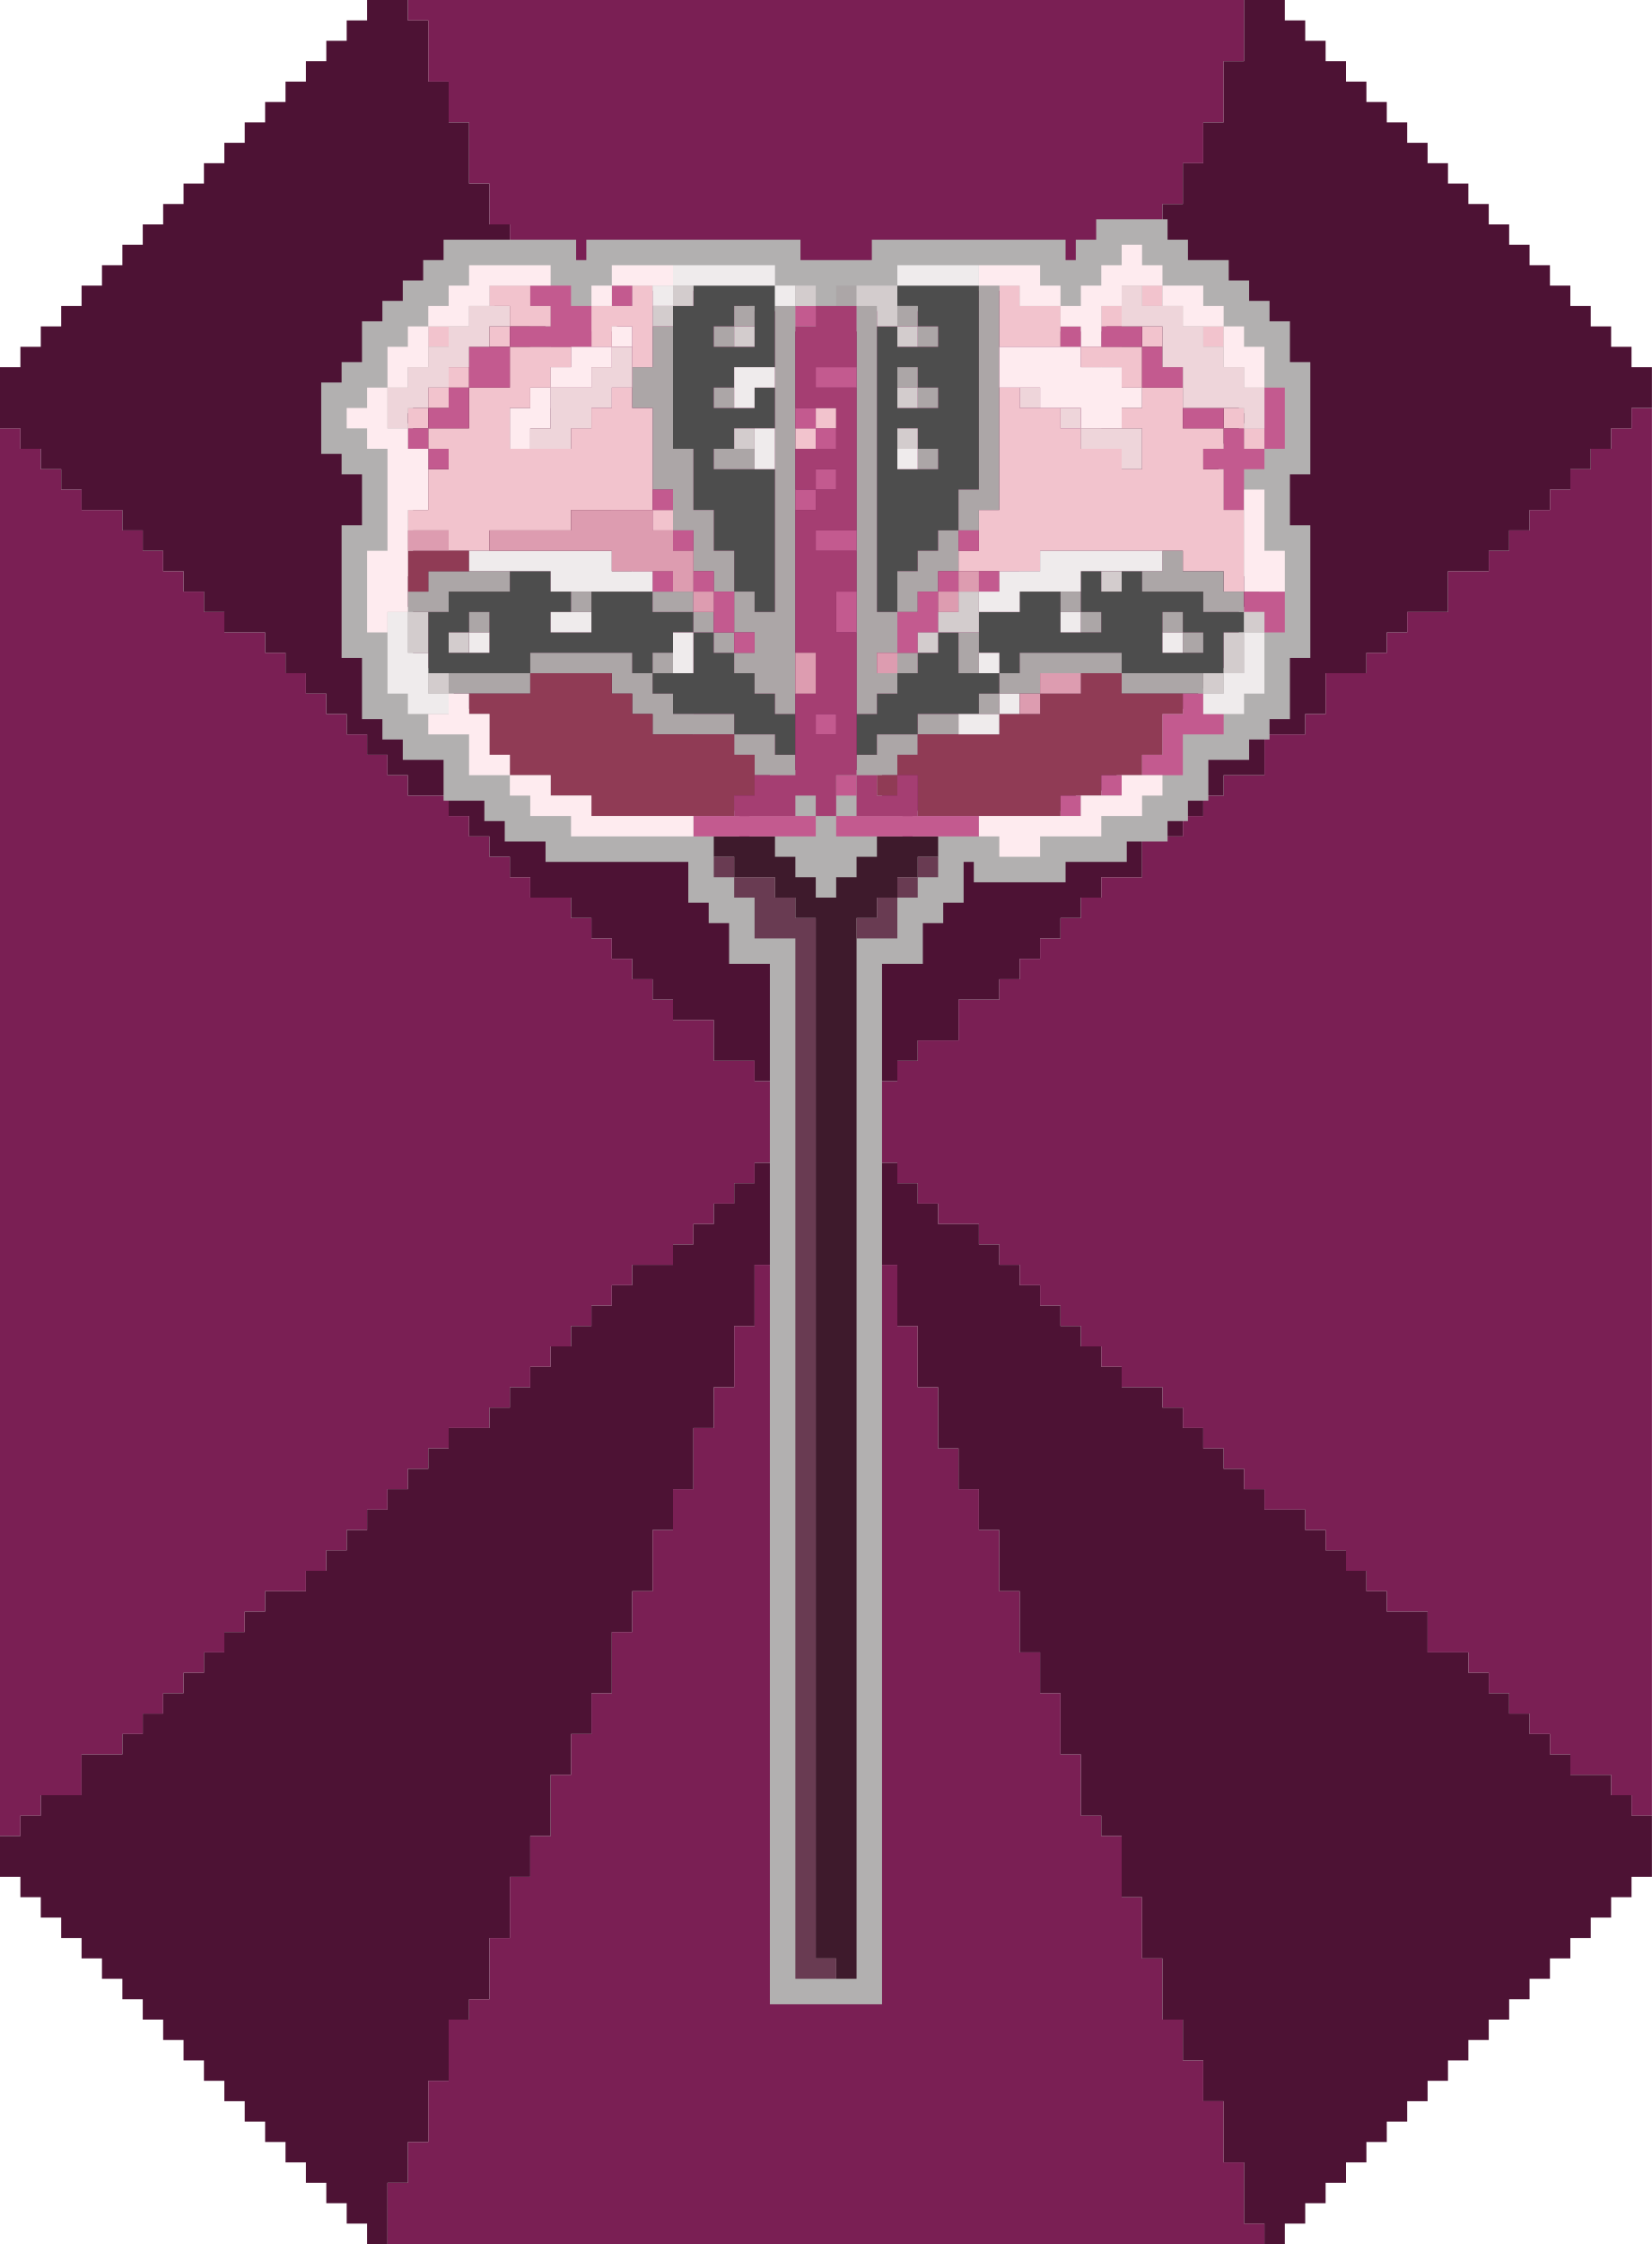
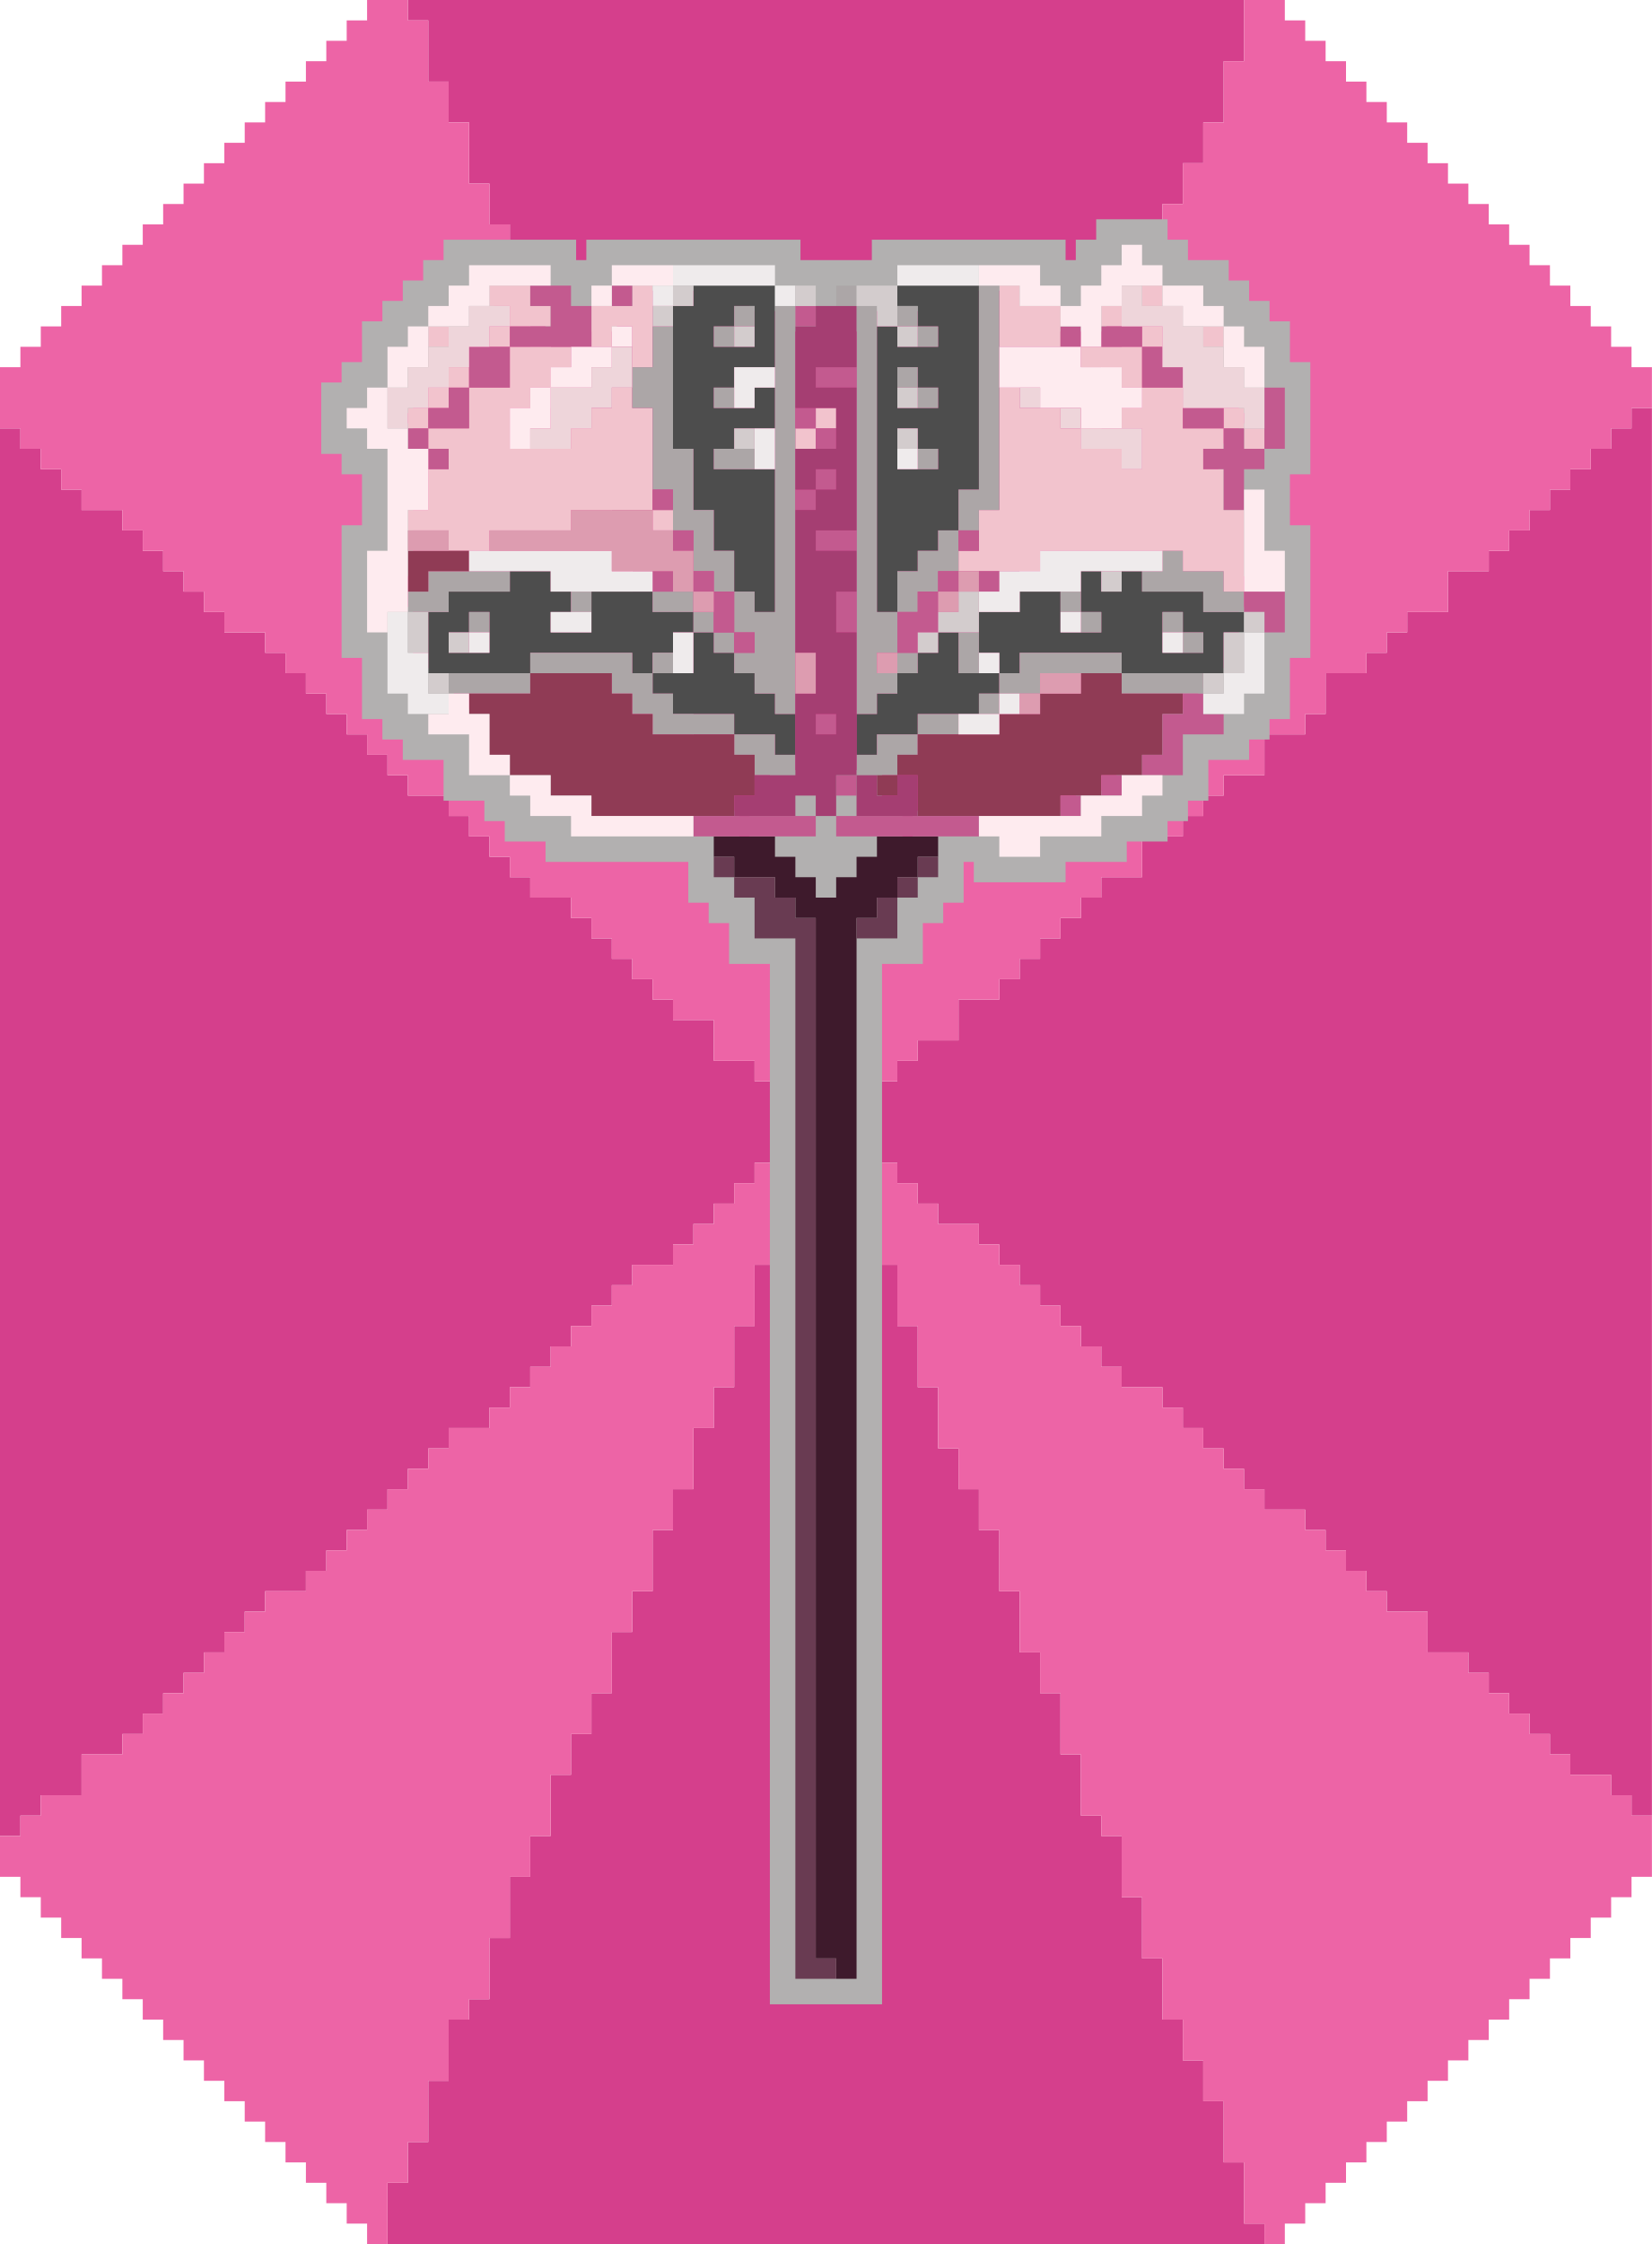
- <svg xmlns="http://www.w3.org/2000/svg" preserveAspectRatio="none" overflow="visible" style="display: block;" width="81" height="110" viewBox="0 0 81 110" fill="none">
+ <svg xmlns="http://www.w3.org/2000/svg" preserveAspectRatio="none" style="display: block;" width="81" height="110" viewBox="0 0 81 110" fill="none">
  <g id="KLON_ÅÄ°ÅESÄ°">
    <g id="Group 300">
-       <path id="color_c5e0eb_1" fill-rule="evenodd" clip-rule="evenodd" d="M20 0H61V3H60V6H59V8H58V10H57V13H56V15H55V18H54V21H53V23H52V25H51V28H50V31H49V33H48V35H47V38H46V40H45V43H44V45H43V47H42V50H41V52H40V50H39V47H38V45H37V42H36V39H35V37H34V35H33V32H32V30H31V27H30V24H29V21H28V20H27V17H26V14H25V11H24V9H23V6H22V4H21V1H20V0ZM80 20H81V89H80V88H79V87H77V86H76V85H75V84H74V83H73V82H72V81H70V79H68V78H67V77H66V76H65V75H64V74H62V73H61V72H60V71H59V70H58V69H57V68H55V67H54V66H53V65H52V64H51V63H50V62H49V61H48V60H46V59H45V58H44V57H43V56H42V54H43V53H44V52H45V51H47V49H49V48H50V47H51V46H52V45H53V44H54V43H56V41H58V40H59V39H60V38H62V36H64V35H65V33H67V32H68V31H69V30H71V28H73V27H74V26H75V25H76V24H77V23H78V22H79V21H80V20ZM0 21H1V22H2V23H3V24H4V25H6V26H7V27H8V28H9V29H10V30H11V31H13V32H14V33H15V34H16V35H17V36H18V37H19V38H20V39H22V40H23V41H24V42H25V43H26V44H28V45H29V46H30V47H31V48H32V49H33V50H35V52H37V53H38V54H39V56H38V57H37V58H36V59H35V60H34V61H33V62H31V63H30V64H29V65H28V66H27V67H26V68H25V69H24V70H22V71H21V72H20V73H19V74H18V75H17V76H16V77H15V78H13V79H12V80H11V81H10V82H9V83H8V84H7V85H6V86H4V88H2V89H1V90H0V22V21ZM40 56H41V58H42V61H43V62H44V65H45V68H46V71H47V73H48V75H49V78H50V81H51V83H52V86H53V89H54V90H55V93H56V96H57V99H58V101H59V103H60V106H61V109H62V110H19V107H20V105H21V102H22V99H23V98H24V95H25V92H26V90H27V87H28V85H29V83H30V80H31V78H32V75H33V73H34V70H35V68H36V65H37V62H38V60H39V58H40V57V56Z" fill="#7A1F54" />
-       <path id="color_ffffff_1" fill-rule="evenodd" clip-rule="evenodd" d="M18 0H20V1H21V4H22V6H23V9H24V11H25V14H26V17H27V20H28V21H29V24H30V27H31V30H32V32H33V35H34V37H35V39H36V42H37V45H38V47H39V50H40V52H41V50H42V47H43V45H44V43H45V40H46V38H47V35H48V33H49V31H50V28H51V25H52V23H53V21H54V18H55V15H56V13H57V10H58V8H59V6H60V3H61V0H63V1H64V2H65V3H66V4H67V5H68V6H69V7H70V8H71V9H72V10H73V11H74V12H75V13H76V14H77V15H78V16H79V17H80V18H81V20H80V21H79V22H78V23H77V24H76V25H75V26H74V27H73V28H71V30H69V31H68V32H67V33H65V35H64V36H62V38H60V39H59V40H58V41H56V43H54V44H53V45H52V46H51V47H50V48H49V49H47V51H45V52H44V53H43V54H42V56H43V57H44V58H45V59H46V60H48V61H49V62H50V63H51V64H52V65H53V66H54V67H55V68H57V69H58V70H59V71H60V72H61V73H62V74H64V75H65V76H66V77H67V78H68V79H70V81H72V82H73V83H74V84H75V85H76V86H77V87H79V88H80V89H81V92H80V93H79V94H78V95H77V96H76V97H75V98H74V99H73V100H72V101H71V102H70V103H69V104H68V105H67V106H66V107H65V108H64V109H63V110H62V109H61V106H60V103H59V101H58V99H57V96H56V93H55V90H54V89H53V86H52V83H51V81H50V78H49V75H48V73H47V71H46V68H45V65H44V62H43V61H42V58H41V56H40V58H39V60H38V62H37V65H36V68H35V70H34V73H33V75H32V78H31V80H30V83H29V85H28V87H27V90H26V92H25V95H24V98H23V99H22V102H21V105H20V107H19V110H18V109H17V108H16V107H15V106H14V105H13V104H12V103H11V102H10V101H9V100H8V99H7V98H6V97H5V96H4V95H3V94H2V93H1V92H0V90H1V89H2V88H4V86H6V85H7V84H8V83H9V82H10V81H11V80H12V79H13V78H15V77H16V76H17V75H18V74H19V73H20V72H21V71H22V70H24V69H25V68H26V67H27V66H28V65H29V64H30V63H31V62H33V61H34V60H35V59H36V58H37V57H38V56H39V54H38V53H37V52H35V50H33V49H32V48H31V47H30V46H29V45H28V44H26V43H25V42H24V41H23V40H22V39H20V38H19V37H18V36H17V35H16V34H15V33H14V32H13V31H11V30H10V29H9V28H8V27H7V26H6V25H4V24H3V23H2V22H1V21H0V18H1V17H2V16H3V15H4V14H5V13H6V12H7V11H8V10H9V9H10V8H11V7H12V6H13V5H14V4H15V3H16V2H17V1H18V0Z" fill="#4D1234" />
+       <path id="color_c5e0eb_1" fill-rule="evenodd" clip-rule="evenodd" d="M20 0H61V3H60V6H59V8H58V10H57V13H56V15H55V18H54V21H53V23H52V25H51V28H50V31H49V33H48V35H47V38H46V40H45V43H44V45H43V47H42V50H41V52H40V50H39V47H38V45H37V42H36V39H35V37H34V35H33V32H32V30H31V27H30V24H29V21H28V20H27V17H26V14H25V11H24V9H23V6H22V4H21V1H20V0ZM80 20H81V89H80V88H79V87H77V86H76V85H75V84H74V83H73V82H72V81H70V79H68V78H67V77H66V76H65V75H64V74H62V73H61V72H60V71H59V70H58V69H57V68H55V67H54V66H53V65H52V64H51V63H50V62H49V61H48V60H46V59H45V58H44V57H43V56H42V54H43V53H44V52H45V51H47V49H49V48H50V47H51V46H52V45H53V44H54V43H56V41H58V40H59V39H60V38H62V36H64V35H65V33H67V32H68V31H69V30H71V28H73V27H74V26H75V25H76V24H77V23H78V22H79V21H80V20ZM0 21H1V22H2V23H3V24H4V25H6V26H7V27H8V28H9V29H10V30H11V31H13V32H14V33H15V34H16V35H17V36H18V37H19V38H20V39H22V40H23V41H24V42H25V43H26V44H28V45H29V46H30V47H31V48H32V49H33V50H35V52H37V53H38V54H39V56H38V57H37V58H36V59H35V60H34V61H33V62H31V63H30V64H29V65H28V66H27V67H26V68H25V69H24V70H22V71H21V72H20V73H19V74H18V75H17V76H16V77H15V78H13V79H12V80H11V81H10V82H9V83H8V84H7V85H6V86H4V88H2V89H1V90H0V22V21ZM40 56H41V58H42V61H43V62H44V65H45V68H46V71H47V73H48V75H49V78H50V81H51V83H52V86H53V89H54V90H55V93H56V96H57V99H58V101H59V103H60V106H61V109H62V110H19V107H20V105H21V102H22V99H23V98H24V95H25V92H26V90H27V87H28V85H29V83H30V80H31V78H32V75H33V73H34V70H35V68H36V65H37V62H38V60H39V58H40V57V56Z" fill="#D53F8C" />
+       <path id="color_ffffff_1" fill-rule="evenodd" clip-rule="evenodd" d="M18 0H20V1H21V4H22V6H23V9H24V11H25V14H26V17H27V20H28V21H29V24H30V27H31V30H32V32H33V35H34V37H35V39H36V42H37V45H38V47H39V50H40V52H41V50H42V47H43V45H44V43H45V40H46V38H47V35H48V33H49V31H50V28H51V25H52V23H53V21H54V18H55V15H56V13H57V10H58V8H59V6H60V3H61V0H63V1H64V2H65V3H66V4H67V5H68V6H69V7H70V8H71V9H72V10H73V11H74V12H75V13H76V14H77V15H78V16H79V17H80V18H81V20H80V21H79V22H78V23H77V24H76V25H75V26H74V27H73V28H71V30H69V31H68V32H67V33H65V35H64V36H62V38H60V39H59V40H58V41H56V43H54V44H53V45H52V46H51V47H50V48H49V49H47V51H45V52H44V53H43V54H42V56H43V57H44V58H45V59H46V60H48V61H49V62H50V63H51V64H52V65H53V66H54V67H55V68H57V69H58V70H59V71H60V72H61V73H62V74H64V75H65V76H66V77H67V78H68V79H70V81H72V82H73V83H74V84H75V85H76V86H77V87H79V88H80V89H81V92H80V93H79V94H78V95H77V96H76V97H75V98H74V99H73V100H72V101H71V102H70V103H69V104H68V105H67V106H66V107H65V108H64V109H63V110H62V109H61V106H60V103H59V101H58V99H57V96H56V93H55V90H54V89H53V86H52V83H51V81H50V78H49V75H48V73H47V71H46V68H45V65H44V62H43V61H42V58H41V56H40V58H39V60H38V62H37V65H36V68H35V70H34V73H33V75H32V78H31V80H30V83H29V85H28V87H27V90H26V92H25V95H24V98H23V99H22V102H21V105H20V107H19V110H18V109H17V108H16V107H15V106H14V105H13V104H12V103H11V102H10V101H9V100H8V99H7V98H6V97H5V96H4V95H3V94H2V93H1V92H0V90H1V89H2V88H4V86H6V85H7V84H8V83H9V82H10V81H11V80H12V79H13V78H15V77H16V76H17V75H18V74H19V73H20V72H21V71H22V70H24V69H25V68H26V67H27V66H28V65H29V64H30V63H31V62H33V61H34V60H35V59H36V58H37V57H38V56H39V54H38V53H37V52H35V50H33V49H32V48H31V47H30V46H29V45H28V44H26V43H25V42H24V41H23V40H22V39H20V38H19V37H18V36H17V35H16V34H15V33H14V32H13V31H11V30H10V29H9V28H8V27H7V26H6V25H4V24H3V23H2V22H1V21H0V18H1V17H2V16H3V15H4V14H5V13H6V12H7V11H8V10H9V9H10V8H11V7H12V6H13V5H14V4H15V3H16V2H17V1H18V0Z" fill="#ED64A6" />
    </g>
    <path id="Union" d="M56 13H54.75V14.25H56V13ZM57 13H58.25V11.75H57V13ZM57 14H55.75V15.25H57V14ZM59 14H60.25V12.75H59V14ZM59 15H57.75V16.25H59V15ZM60 15H61.25V13.75H60V15ZM60 16H58.75V17.25H60V16ZM61 16H62.25V14.75H61V16ZM61 17H59.75V18.25H61V17ZM62 17H63.25V15.75H62V17ZM62 19H60.75V20.25H62V19ZM63 19H64.25V17.75H63V19ZM63 22V23.25H64.25V22H63ZM62 22V20.75H60.75V22H62ZM62 23V24.25H63.25V23H62ZM61 23V21.75H59.75V23H61ZM61 24H59.75V25.25H61V24ZM62 24H63.25V22.75H62V24ZM62 27H60.75V28.25H62V27ZM63 27H64.25V25.75H63V27ZM63 31V32.25H64.25V31H63ZM62 31V29.75H60.75V31H62ZM62 34V35.25H63.25V34H62ZM61 34V32.75H59.75V34H61ZM61 35V36.25H62.25V35H61ZM60 35V33.75H58.75V35H60ZM60 36V37.25H61.25V36H60ZM58 36V34.75H56.75V36H58ZM58 38V39.25H59.25V38H58ZM57 38V36.75H55.75V38H57ZM57 39V40.25H58.25V39H57ZM56 39V37.75H54.75V39H56ZM56 40V41.25H57.25V40H56ZM54 40V38.75H52.75V40H54ZM54 41V42.25H55.25V41H54ZM51 41V39.75H49.75V41H51ZM51 42V43.25H52.25V42H51ZM49 42H47.75V43.25H49V42ZM49 41H50.25V39.75H49V41ZM46 41V39.75H44.75V41H46ZM46 43V44.25H47.25V43H46ZM45 43V41.75H43.75V43H45ZM45 44V45.25H46.25V44H45ZM44 44V42.75H42.75V44H44ZM44 46V47.25H45.25V46H44ZM42 46V44.75H40.75V46H42ZM42 97V98.25H43.25V97H42ZM39 97H37.75V98.25H39V97ZM39 46H40.25V44.75H39V46ZM37 46H35.75V47.25H37V46ZM37 44H38.25V42.75H37V44ZM36 44H34.75V45.25H36V44ZM36 43H37.25V41.75H36V43ZM35 43H33.75V44.25H35V43ZM35 41H36.25V39.75H35V41ZM28 41H26.75V42.25H28V41ZM28 40H29.25V38.75H28V40ZM26 40H24.75V41.25H26V40ZM26 39H27.25V37.75H26V39ZM25 39H23.75V40.25H25V39ZM25 38H26.25V36.75H25V38ZM23 38H21.75V39.25H23V38ZM23 36H24.25V34.75H23V36ZM21 36H19.75V37.25H21V36ZM21 35H22.25V33.75H21V35ZM20 35H18.75V36.25H20V35ZM20 34H21.25V32.75H20V34ZM19 34H17.75V35.25H19V34ZM19 31H20.25V29.75H19V31ZM18 31H16.75V32.25H18V31ZM18 27V25.75H16.75V27H18ZM19 27V28.25H20.25V27H19ZM19 22H20.25V20.75H19V22ZM18 22H16.75V23.25H18V22ZM18 21H19.25V19.75H18V21ZM17 21H15.75V22.25H17V21ZM17 20V18.75H15.75V20H17ZM18 20V21.25H19.25V20H18ZM18 19V17.75H16.75V19H18ZM19 19V20.25H20.25V19H19ZM19 17V15.75H17.75V17H19ZM20 17V18.25H21.25V17H20ZM20 16V14.75H18.75V16H20ZM21 16V17.25H22.25V16H21ZM21 15V13.75H19.75V15H21ZM22 15V16.25H23.25V15H22ZM22 14V12.75H20.75V14H22ZM23 14V15.25H24.25V14H23ZM23 13V11.75H21.75V13H23ZM27 13H28.25V11.75H27V13ZM27 14H25.75V15.25H27V14ZM28 14H29.25V12.75H28V14ZM28 15H26.75V16.25H28V15ZM29 15V16.25H30.25V15H29ZM29 14V12.75H27.75V14H29ZM30 14V15.25H31.25V14H30ZM30 13V11.75H28.75V13H30ZM38 13H39.25V11.75H38V13ZM38 14H36.75V15.25H38V14ZM40 14H41.25V12.75H40V14ZM40 15H38.75V16.25H40V15ZM41 15V16.25H42.25V15H41ZM41 14V12.75H39.75V14H41ZM44 14V15.25H45.25V14H44ZM44 13V11.75H42.75V13H44ZM51 13H52.25V11.75H51V13ZM51 14H49.75V15.25H51V14ZM52 14H53.25V12.75H52V14ZM52 15H50.75V16.25H52V15ZM53 15V16.25H54.25V15H53ZM53 14V12.75H51.75V14H53ZM54 14V15.25H55.25V14H54ZM54 13V11.75H52.75V13H54ZM55 13V14.25H56.25V13H55ZM55 12V10.75H53.75V12H55ZM56 12H57.25V10.75H56V12ZM39 40H37.75V41.25H39V40ZM40 41V42.25H41.25V41H40ZM38 41V39.75H36.75V41H38ZM38 42H36.75V43.25H38V42ZM39 42H40.25V40.75H39V42ZM39 43H37.75V44.25H39V43ZM40 43H41.25V41.75H40V43ZM40 44H38.75V45.25H40V44ZM41 44V45.25H42.25V44H41ZM41 43V41.75H39.75V43H41ZM42 43V44.25H43.25V43H42ZM42 42V40.75H40.75V42H42ZM43 42V43.25H44.25V42H43ZM43 41H44.25V39.75H43V41ZM41 41H39.75V42.25H41V41ZM42 40V41.25H43.25V40H42ZM42 39H43.25V37.75H42V39ZM41 39V37.75H39.75V39H41ZM40 39H41.25V37.75H40V39ZM39 39V37.75H37.75V39H39ZM56 13V14.25H57V13V11.75H56V13ZM57 13H55.75V14H57H58.25V13H57ZM57 14V15.25H59V14V12.75H57V14ZM59 14H57.75V15H59H60.25V14H59ZM59 15V16.25H60V15V13.75H59V15ZM60 15H58.75V16H60H61.25V15H60ZM60 16V17.25H61V16V14.75H60V16ZM61 16H59.75V17H61H62.25V16H61ZM61 17V18.25H62V17V15.75H61V17ZM62 17H60.75V19H62H63.25V17H62ZM62 19V20.25H63V19V17.75H62V19ZM63 19H61.75V22H63H64.25V19H63ZM63 22V20.75H62V22V23.25H63V22ZM62 22H60.75V23H62H63.25V22H62ZM62 23V21.75H61V23V24.25H62V23ZM61 23H59.75V24H61H62.25V23H61ZM61 24V25.25H62V24V22.75H61V24ZM62 24H60.75V27H62H63.25V24H62ZM62 27V28.25H63V27V25.75H62V27ZM63 27H61.75V31H63H64.25V27H63ZM63 31V29.75H62V31V32.25H63V31ZM62 31H60.75V34H62H63.25V31H62ZM62 34V32.75H61V34V35.25H62V34ZM61 34H59.75V35H61H62.25V34H61ZM61 35V33.75H60V35V36.25H61V35ZM60 35H58.75V36H60H61.25V35H60ZM60 36V34.75H58V36V37.25H60V36ZM58 36H56.75V38H58H59.25V36H58ZM58 38V36.75H57V38V39.25H58V38ZM57 38H55.75V39H57H58.25V38H57ZM57 39V37.75H56V39V40.25H57V39ZM56 39H54.75V40H56H57.25V39H56ZM56 40V38.75H54V40V41.25H56V40ZM54 40H52.75V41H54H55.25V40H54ZM54 41V39.75H51V41V42.25H54V41ZM51 41H49.75V42H51H52.25V41H51ZM51 42V40.75H49V42V43.25H51V42ZM49 42H50.25V41H49H47.75V42H49ZM49 41V39.75H46V41V42.25H49V41ZM46 41H44.75V43H46H47.25V41H46ZM46 43V41.75H45V43V44.25H46V43ZM45 43H43.75V44H45H46.25V43H45ZM45 44V42.75H44V44V45.25H45V44ZM44 44H42.75V46H44H45.25V44H44ZM44 46V44.75H42V46V47.25H44V46ZM42 46H40.75V97H42H43.25V46H42ZM42 97V95.75H39V97V98.25H42V97ZM39 97H40.25V46H39H37.75V97H39ZM39 46V44.75H37V46V47.25H39V46ZM37 46H38.25V44H37H35.75V46H37ZM37 44V42.75H36V44V45.25H37V44ZM36 44H37.25V43H36H34.75V44H36ZM36 43V41.75H35V43V44.25H36V43ZM35 43H36.25V41H35H33.75V43H35ZM35 41V39.75H28V41V42.25H35V41ZM28 41H29.25V40H28H26.75V41H28ZM28 40V38.75H26V40V41.25H28V40ZM26 40H27.25V39H26H24.75V40H26ZM26 39V37.75H25V39V40.25H26V39ZM25 39H26.25V38H25H23.75V39H25ZM25 38V36.75H23V38V39.25H25V38ZM23 38H24.25V36H23H21.75V38H23ZM23 36V34.75H21V36V37.25H23V36ZM21 36H22.25V35H21H19.75V36H21ZM21 35V33.75H20V35V36.25H21V35ZM20 35H21.25V34H20H18.75V35H20ZM20 34V32.75H19V34V35.25H20V34ZM19 34H20.25V31H19H17.75V34H19ZM19 31V29.75H18V31V32.25H19V31ZM18 31H19.25V27H18H16.75V31H18ZM18 27V28.25H19V27V25.75H18V27ZM19 27H20.25V22H19H17.75V27H19ZM19 22V20.75H18V22V23.25H19V22ZM18 22H19.25V21H18H16.75V22H18ZM18 21V19.75H17V21V22.25H18V21ZM17 21H18.25V20H17H15.75V21H17ZM17 20V21.25H18V20V18.75H17V20ZM18 20H19.25V19H18H16.75V20H18ZM18 19V20.25H19V19V17.75H18V19ZM19 19H20.25V17H19H17.75V19H19ZM19 17V18.25H20V17V15.75H19V17ZM20 17H21.25V16H20H18.75V17H20ZM20 16V17.25H21V16V14.75H20V16ZM21 16H22.25V15H21H19.75V16H21ZM21 15V16.25H22V15V13.75H21V15ZM22 15H23.25V14H22H20.75V15H22ZM22 14V15.25H23V14V12.75H22V14ZM23 14H24.25V13H23H21.75V14H23ZM23 13V14.25H27V13V11.75H23V13ZM27 13H25.75V14H27H28.25V13H27ZM27 14V15.25H28V14V12.75H27V14ZM28 14H26.75V15H28H29.25V14H28ZM28 15V16.25H29V15V13.75H28V15ZM29 15H30.25V14H29H27.75V15H29ZM29 14V15.25H30V14V12.75H29V14ZM30 14H31.25V13H30H28.75V14H30ZM30 13V14.25H38V13V11.75H30V13ZM38 13H36.75V14H38H39.25V13H38ZM38 14V15.25H40V14V12.75H38V14ZM40 14H38.75V15H40H41.25V14H40ZM40 15V16.25H41V15V13.75H40V15ZM41 15H42.25V14H41H39.75V15H41ZM41 14V15.25H44V14V12.75H41V14ZM44 14H45.25V13H44H42.75V14H44ZM44 13V14.25H51V13V11.75H44V13ZM51 13H49.75V14H51H52.25V13H51ZM51 14V15.25H52V14V12.75H51V14ZM52 14H50.75V15H52H53.25V14H52ZM52 15V16.25H53V15V13.75H52V15ZM53 15H54.25V14H53H51.75V15H53ZM53 14V15.25H54V14V12.75H53V14ZM54 14H55.25V13H54H52.75V14H54ZM54 13V14.25H55V13V11.75H54V13ZM55 13H56.25V12H55H53.75V13H55ZM55 12V13.25H56V12V10.75H55V12ZM56 12H54.75V13H56H57.25V12H56ZM39 40V41.25H40V40V38.75H39V40ZM40 40H38.75V41H40H41.25V40H40ZM40 41V39.75H38V41V42.25H40V41ZM38 41H36.75V42H38H39.25V41H38ZM38 42V43.25H39V42V40.75H38V42ZM39 42H37.75V43H39H40.25V42H39ZM39 43V44.25H40V43V41.75H39V43ZM40 43H38.75V44H40H41.25V43H40ZM40 44V45.25H41V44V42.75H40V44ZM41 44H42.25V43H41H39.75V44H41ZM41 43V44.25H42V43V41.75H41V43ZM42 43H43.25V42H42H40.75V43H42ZM42 42V43.25H43V42V40.75H42V42ZM43 42H44.25V41H43H41.75V42H43ZM43 41V39.75H41V41V42.25H43V41ZM41 41H42.25V40H41H39.75V41H41ZM41 40V41.25H42V40V38.75H41V40ZM42 40H43.25V39H42H40.75V40H42ZM42 39V37.75H41V39V40.25H42V39ZM41 39H39.75V40H41H42.25V39H41ZM41 40V38.75H40V40V41.25H41V40ZM40 40H41.25V39H40H38.75V40H40ZM40 39V37.75H39V39V40.25H40V39ZM39 39H37.75V40H39H40.25V39H39Z" fill="#B2B0B0" />
    <g id="Klon 1">
      <path id="color_4d4d4d_1" fill-rule="evenodd" clip-rule="evenodd" d="M34 14H38V18H36V19H35V20H37V19H38V21H36V22H35V23H38V30H37V29H36V27H35V25H34V22H33V15H34V14ZM37 15H36V16H35V17H37V16V15ZM44 14H48V24H47V26H46V27H45V28H44V30H43V16H44V17H46V16H45V15H44V14ZM45 18H44V20H46V19H45V18ZM45 21H44V23H46V22H45V21ZM25 28H27V29H28V30H27V31H29V29H32V30H34V31H33V32H32V33H31V32H26V33H21V30H22V29H25V28ZM53 28H54V29H55V28H56V29H59V30H61V31H60V33H55V32H50V33H49V32H48V30H50V29H52V31H54V30H53V29V28ZM24 30H23V31H22V32H24V31V30ZM58 30H57V32H59V31H58V30ZM34 31H35V32H36V33H37V34H38V35H39V37H38V36H36V35H33V34H32V33H34V32V31ZM46 31H47V33H49V34H48V35H45V36H43V37H42V35H43V34H44V33H45V32H46V31Z" fill="#4D4D4D" />
      <path id="color_f2c3cd_1" fill-rule="evenodd" clip-rule="evenodd" d="M24 14H26V15H27V16H25V15H24V14ZM31 14H32V18H31V16H30V17H29V15H31V14ZM49 14H50V15H52V17H49V15V14ZM56 14H57V15H56V14ZM54 15H55V16H54V15ZM21 16H22V17H21V16ZM24 16H25V17H24V16ZM56 16H57V17H56V16ZM59 16H60V17H59V16ZM25 17H28V18H27V19H26V20H25V22H28V21H29V20H30V19H31V20H32V25H28V26H24V27H22V26H20V25H21V23H22V22H21V21H20V20H21V19H22V18H23V19H22V20H21V21H23V19H25V18V17ZM53 17H56V19H55V18H53V17ZM49 19H50V20H52V21H53V22H55V23H56V21H55V20H56V19H58V21H60V20H61V21H60V22H59V23H60V25H61V29H60V28H58V27H51V28H47V27H48V25H49V20V19ZM40 20H41V21H40V20ZM39 21H40V22H39V21ZM61 21H62V22H61V21ZM32 25H33V26H32V25Z" fill="#F2C3CD" />
      <path id="color_aca6a7_1" fill-rule="evenodd" clip-rule="evenodd" d="M41 14H42V15H41V14ZM48 14H49V25H48V26H47V24H48V15V14ZM36 15H37V16H36V15ZM38 15H39V35H38V34H37V33H36V32H35V31H34V30H32V29H34V30H35V31H36V29H35V28H34V26H33V24H32V20H31V18H32V16H33V22H34V25H35V27H36V29H37V30H38V16V15ZM42 15H43V30H44V28H45V27H46V26H47V28H46V29H45V30H44V32H43V33H44V32H45V33H44V34H43V35H42V16V15ZM44 15H45V16H44V15ZM35 16H36V17H35V16ZM45 16H46V17H45V16ZM44 18H45V19H44V18ZM35 19H36V20H35V19ZM45 19H46V20H45V19ZM35 22H37V23H35V22ZM45 22H46V23H45V22ZM57 27H58V28H60V29H61V30H59V29H56V28H57V27ZM21 28H25V29H22V30H20V29H21V28ZM28 29H29V30H28V29ZM52 29H53V30H52V29ZM23 30H24V31H23V30ZM37 31H36V32H37V31ZM53 30H54V31H53V30ZM57 30H58V31H57V30ZM47 31H48V33H47V32V31ZM58 31H59V32H58V31ZM26 32H31V33H32V32H33V33H32V34H33V35H36V36H32V35H31V34H30V33H26V32ZM50 32H55V33H51V34H49V33H50V32ZM22 33H26V34H22V33ZM55 33H59V34H55V33ZM48 34H49V35H48V34ZM45 35H47V36H45V35ZM36 36H38V37H39V38H37V37H36V36ZM43 36H45V37H44V38H42V37H43V36Z" fill="#ACA6A7" />
      <path id="color_3e1a2c_1" fill-rule="evenodd" clip-rule="evenodd" d="M35 41H38V42H39V43H40V44H41V43H42V42H43V41H46V42H45V43H44V44H43V45H42V97H41V96H40V45H39V44H38V43H36V42H35V41Z" fill="#3E1A2C" />
      <path id="color_903b55_1" fill-rule="evenodd" clip-rule="evenodd" d="M20 27H23V28H21V29H20V28V27ZM26 33H30V34H31V35H32V36H36V37H37V39H36V40H29V39H27V38H25V37H24V35H23V34H26V33ZM53 33H55V34H58V35H57V37H56V38H54V39H52V40H45V38H44V37H45V36H49V35H51V34H53V33ZM43 38H44V39H43V38Z" fill="#903B55" />
      <path id="color_c35a8f_1" fill-rule="evenodd" clip-rule="evenodd" d="M26 14H28V15H29V17H25V16H27V15H26V14ZM30 14H31V15H30V14ZM39 15H40V16H39V15ZM52 16H53V17H52V16ZM54 16H56V17H54V16ZM23 17H25V19H23V18V17ZM56 17H57V18H58V19H56V18V17ZM40 18H42V19H40V18ZM22 19H23V21H21V20H22V19ZM62 19H63V22H62V20V19ZM39 20H40V21H39V20ZM58 20H60V21H58V20ZM20 21H21V22H20V21ZM40 21H41V22H40V21ZM60 21H61V22H62V23H61V25H60V23H59V22H60V21ZM21 22H22V23H21V22ZM40 23H41V24H40V23ZM32 24H33V25H32V24ZM39 24H40V25H39V24ZM33 26H34V27H33V26ZM40 26H42V27H40V26ZM47 26H48V27H47V26ZM32 28H33V29H32V28ZM34 28H35V29H34V28ZM46 28H47V29H46V28ZM48 28H49V29H48V28ZM35 29H36V31H35V30V29ZM41 29H42V31H41V30V29ZM45 29H46V31H45V32H44V30H45V29ZM61 29H63V31H62V30H61V29ZM36 31H37V32H36V31ZM58 34H59V35H60V36H58V38H56V37H57V35H58V34ZM40 35H41V36H40V35ZM41 38H42V39H41V38ZM54 38H55V39H54V38ZM52 39H53V40H52V39ZM34 40H40V41H34V40ZM41 40H48V41H41V40Z" fill="#C35A8F" />
      <path id="color_efebec_1" fill-rule="evenodd" clip-rule="evenodd" d="M33 13H38V14H33V13ZM44 13H48V14H44V13ZM32 14H33V15H32V14ZM38 14H39V15H38V14ZM36 18H38V19H37V20H36V19V18ZM37 21H38V23H37V22V21ZM44 22H45V23H44V22ZM23 27H30V28H32V29H27V28H23V27ZM51 27H57V28H53V29H50V30H48V29H49V28H51V27ZM19 30H20V32H21V34H22V35H20V34H19V31V30ZM27 30H29V31H27V30ZM52 30H53V31H52V30ZM23 31H24V32H23V31ZM33 31H34V33H33V32V31ZM57 31H58V32H57V31ZM61 31H62V34H61V35H59V34H60V33H61V32V31ZM48 32H49V33H48V32ZM49 34H50V35H49V34ZM47 35H49V36H47V35Z" fill="#EFEBEC" />
      <path id="color_a53e72_1" fill-rule="evenodd" clip-rule="evenodd" d="M40 15H42V18H40V19H42V26H40V27H42V29H41V31H42V38H41V40H40V39H39V40H36V39H37V38H39V34H40V32H39V25H40V24H39V22H41V20H39V16H40V15ZM41 23H40V24H41V23ZM41 35H40V36H41V35ZM42 38H43V39H44V38H45V40H42V39V38Z" fill="#A53E72" />
      <path id="color_693b52_1" fill-rule="evenodd" clip-rule="evenodd" d="M35 42H36V43H35V42ZM45 42H46V43H45V42ZM36 43H38V44H39V45H40V96H41V97H39V46H37V44H36V43ZM44 43H45V44H44V43ZM43 44H44V46H42V45H43V44Z" fill="#693B52" />
      <path id="color_feebef_1" fill-rule="evenodd" clip-rule="evenodd" d="M23 13H27V14H24V15H23V16H21V15H22V14H23V13ZM30 13H33V14H30V13ZM29 14H30V15H29V14ZM20 16H21V18H20V19H19V17H20V16ZM30 16H31V17H30V16ZM28 17H30V18H29V19H27V18H28V17ZM18 19H19V21H20V22H21V25H20V30H19V31H18V27H19V22H18V21H17V20H18V19ZM26 19H27V21H26V22H25V20H26V19ZM22 34H23V35H24V37H25V38H23V36H21V35H22V34ZM25 38H27V39H29V40H34V41H28V40H26V39H25V38Z" fill="#FEEBEF" />
      <path id="color_feebef_2" fill-rule="evenodd" clip-rule="evenodd" d="M55 12H56V13H57V14H55V15H54V17H53V16H52V15H50V14H48V13H51V14H52V15H53V14H54V13H55V12ZM57 14H59V15H60V16H58V15H57V14ZM60 16H61V17H62V19H61V18H60V17V16ZM49 17H53V18H55V19H56V20H55V21H53V20H51V19H49V18V17ZM61 24H62V27H63V29H61V25V24ZM55 38H57V39H56V40H54V41H51V42H49V41H48V40H53V39H55V38Z" fill="#FEEBEF" />
      <path id="color_dd9cb0_1" fill-rule="evenodd" clip-rule="evenodd" d="M28 25H32V26H33V27H34V29H33V28H30V27H24V26H28V25ZM20 26H22V27H20V26ZM47 28H48V29H47V28ZM34 29H35V30H34V29ZM46 29H47V30H46V29ZM39 32H40V34H39V33V32ZM43 32H44V33H43V32ZM51 33H53V34H51V33ZM50 34H51V35H50V34Z" fill="#DD9CB0" />
      <path id="color_eed5da_1" fill-rule="evenodd" clip-rule="evenodd" d="M55 14H56V15H58V16H59V17H60V18H61V19H62V21H61V20H58V18H57V16H55V15V14ZM50 19H51V20H50V19ZM52 20H53V21H52V20ZM53 21H56V23H55V22H53V21Z" fill="#EED5DA" />
      <path id="color_eed5da_2" fill-rule="evenodd" clip-rule="evenodd" d="M23 15H25V16H24V17H23V18H22V19H21V20H20V21H19V19H20V18H21V17H22V16H23V15ZM30 17H31V19H30V20H29V21H28V22H26V21H27V19H29V18H30V17Z" fill="#EED5DA" />
      <path id="color_d3cccd_1" fill-rule="evenodd" clip-rule="evenodd" d="M33 14H34V15H33V14ZM39 14H40V15H39V14ZM42 14H44V16H43V15H42V14ZM32 15H33V16H32V15ZM36 16H37V17H36V16ZM44 16H45V17H44V16ZM44 19H45V20H44V19ZM36 21H37V22H36V21ZM44 21H45V22H44V21ZM54 28H55V29H54V28ZM47 29H48V31H46V30H47V29ZM61 30H62V31H61V30ZM45 31H46V32H45V31ZM60 31H61V33H60V32V31ZM59 33H60V34H59V33Z" fill="#D3CCCD" />
      <path id="color_d3cccd_2" fill-rule="evenodd" clip-rule="evenodd" d="M20 30H21V32H20V31V30ZM22 31H23V32H22V31ZM21 33H22V34H21V33Z" fill="#D3CCCD" />
    </g>
  </g>
</svg>
